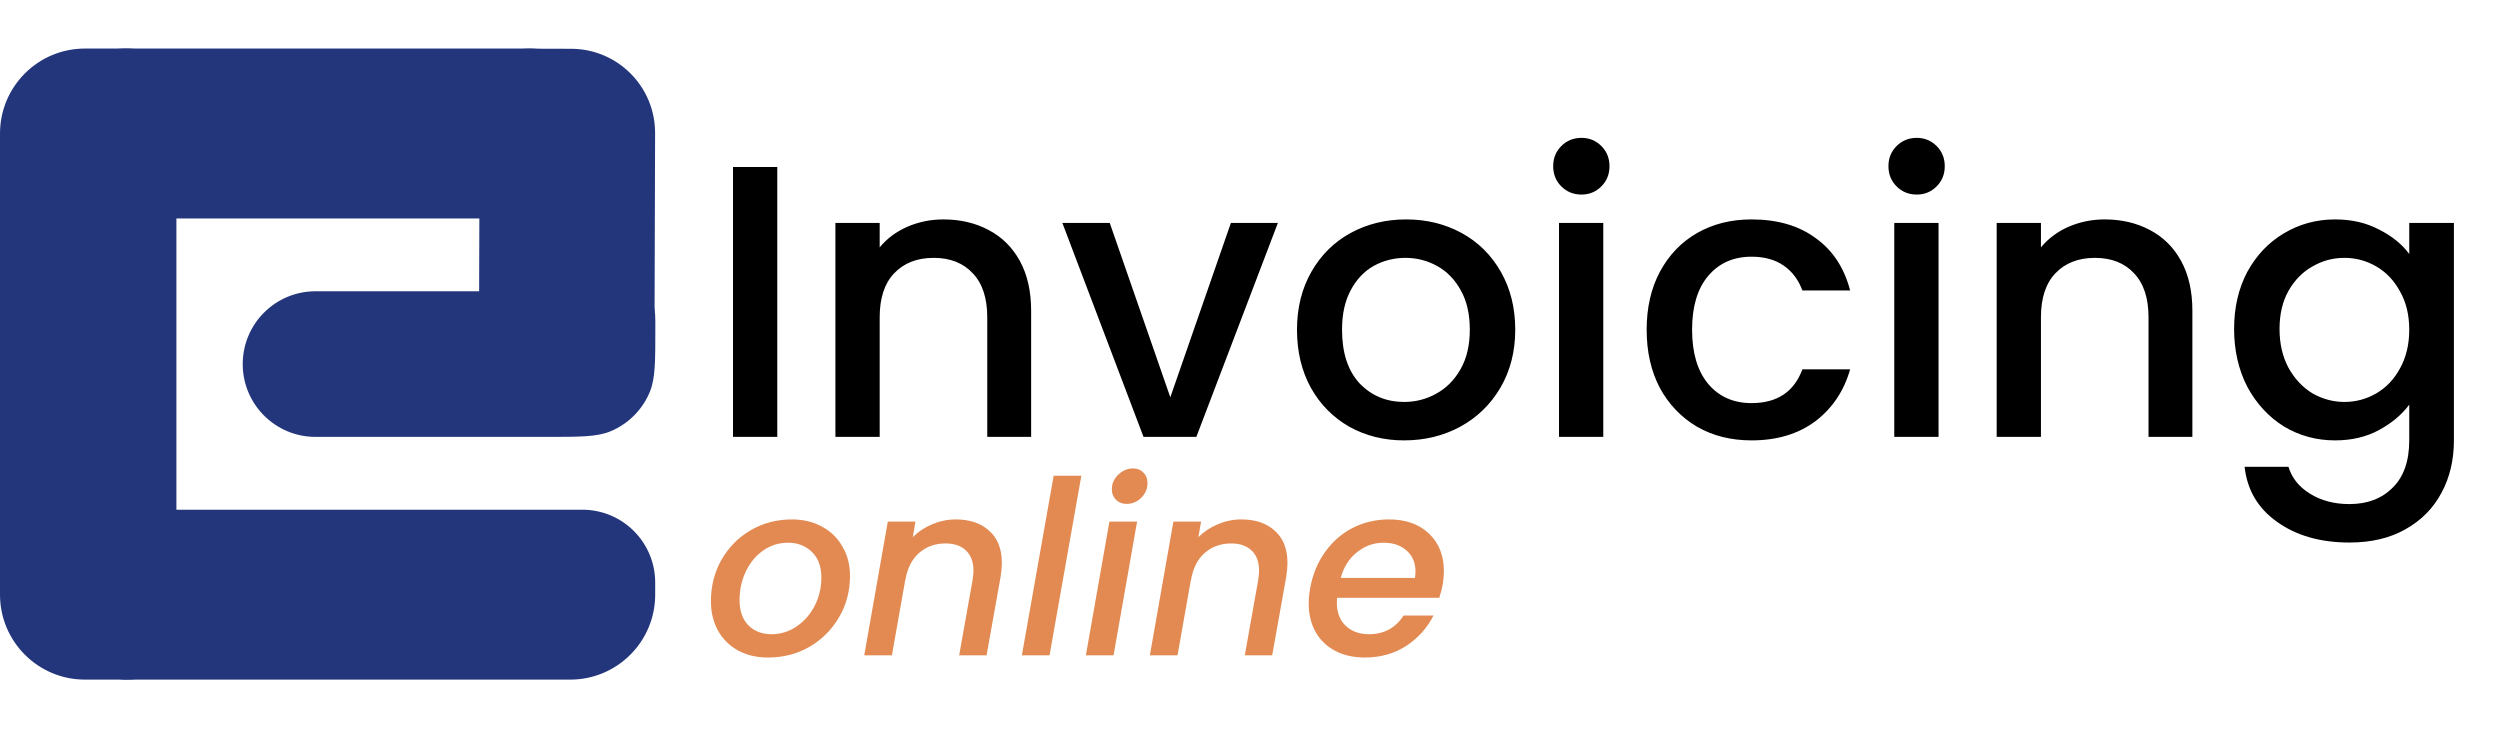
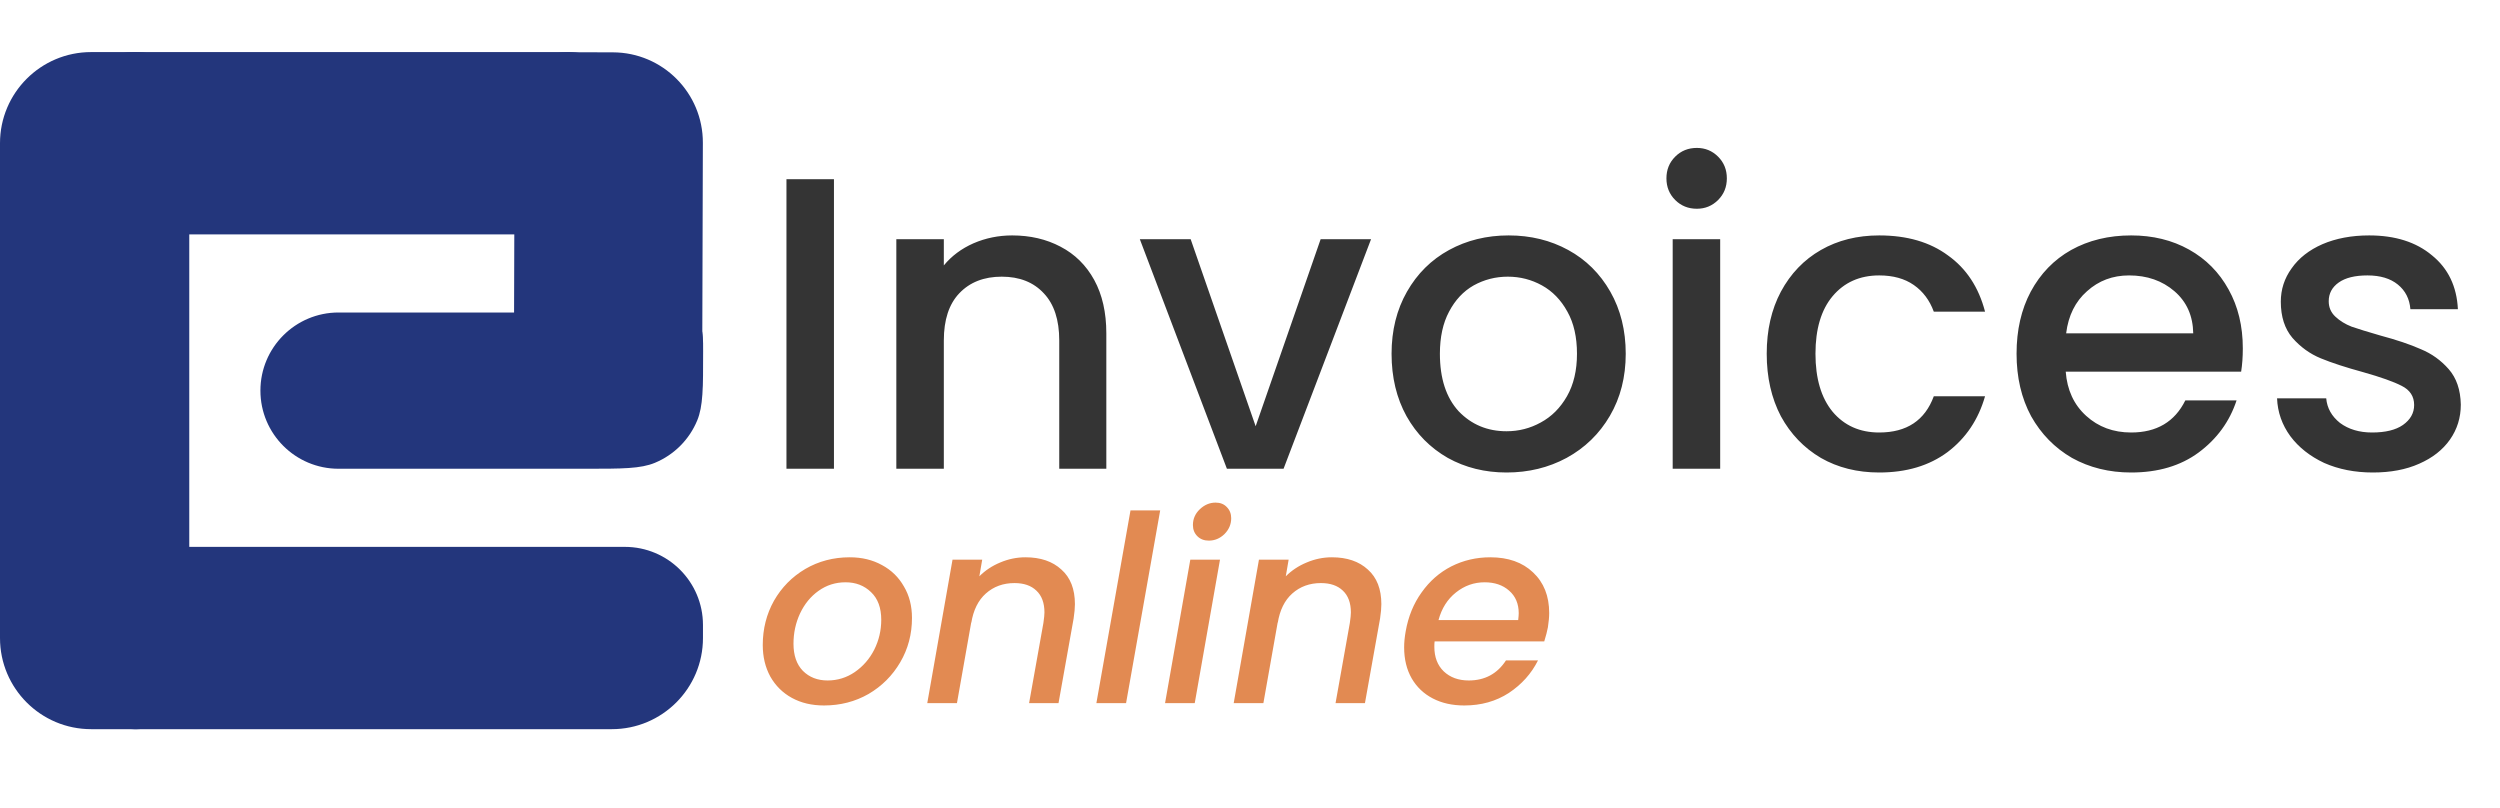
- <svg xmlns="http://www.w3.org/2000/svg" width="103" height="31" viewBox="0 0 103 31" fill="none">
+ <svg xmlns="http://www.w3.org/2000/svg" width="96" height="31" viewBox="0 0 96 31" fill="none">
  <path d="M10 15C10 13.343 11.343 12 13 12H25.5C25.966 12 26.199 12 26.383 12.076C26.628 12.178 26.822 12.372 26.924 12.617C27 12.801 27 13.034 27 13.5C27 14.898 27 15.597 26.772 16.148C26.467 16.883 25.883 17.467 25.148 17.772C24.597 18 23.898 18 22.5 18H13C11.343 18 10 16.657 10 15Z" fill="#23367C" />
  <path d="M4.153 22C4.153 21.448 4.601 21 5.153 21H23.994C25.651 21 26.994 22.343 26.994 24V24.5C26.994 26.433 25.427 28 23.494 28H5.153C4.601 28 4.153 27.552 4.153 27V22Z" fill="#23367C" />
  <path d="M21.726 16.77C20.622 16.767 19.729 15.87 19.732 14.765L19.764 4C19.767 2.895 20.665 2.002 21.769 2.005L23.536 2.01C25.449 2.015 26.995 3.571 26.99 5.484L26.963 14.785C26.959 15.889 26.061 16.782 24.957 16.779L21.726 16.77Z" fill="#23367C" />
  <rect x="23.879" y="9" width="20.764" height="7" rx="2" transform="rotate(-180 23.8791 9)" fill="#23367C" />
  <path d="M3.5 28C1.567 28 0 26.433 0 24.5L0 5.5C0 3.567 1.567 2 3.5 2H5.268C6.372 2 7.268 2.895 7.268 4L7.268 26C7.268 27.105 6.372 28 5.268 28H3.5Z" fill="#23367C" />
-   <path d="M32.024 6.88V18H30.2V6.88H32.024ZM38.867 9.04C39.56 9.04 40.179 9.184 40.723 9.472C41.277 9.76 41.709 10.187 42.019 10.752C42.328 11.317 42.483 12 42.483 12.8V18H40.675V13.072C40.675 12.283 40.477 11.68 40.083 11.264C39.688 10.837 39.149 10.624 38.467 10.624C37.784 10.624 37.24 10.837 36.835 11.264C36.44 11.68 36.243 12.283 36.243 13.072V18H34.419V9.184H36.243V10.192C36.541 9.829 36.92 9.547 37.379 9.344C37.848 9.141 38.344 9.04 38.867 9.04ZM48.217 16.368L50.713 9.184H52.649L49.289 18H47.113L43.769 9.184H45.721L48.217 16.368ZM57.852 18.144C57.02 18.144 56.268 17.957 55.596 17.584C54.924 17.2 54.396 16.667 54.012 15.984C53.628 15.291 53.436 14.491 53.436 13.584C53.436 12.688 53.633 11.893 54.028 11.2C54.423 10.507 54.962 9.973 55.644 9.6C56.327 9.227 57.09 9.04 57.932 9.04C58.775 9.04 59.538 9.227 60.22 9.6C60.903 9.973 61.441 10.507 61.836 11.2C62.231 11.893 62.428 12.688 62.428 13.584C62.428 14.48 62.225 15.275 61.82 15.968C61.415 16.661 60.86 17.2 60.156 17.584C59.463 17.957 58.695 18.144 57.852 18.144ZM57.852 16.56C58.322 16.56 58.759 16.448 59.164 16.224C59.58 16 59.916 15.664 60.172 15.216C60.428 14.768 60.556 14.224 60.556 13.584C60.556 12.944 60.434 12.405 60.188 11.968C59.943 11.52 59.617 11.184 59.212 10.96C58.807 10.736 58.37 10.624 57.9 10.624C57.431 10.624 56.993 10.736 56.588 10.96C56.194 11.184 55.879 11.52 55.644 11.968C55.41 12.405 55.292 12.944 55.292 13.584C55.292 14.533 55.532 15.269 56.012 15.792C56.503 16.304 57.116 16.56 57.852 16.56ZM65.159 8.016C64.829 8.016 64.551 7.904 64.327 7.68C64.103 7.456 63.991 7.179 63.991 6.848C63.991 6.517 64.103 6.24 64.327 6.016C64.551 5.792 64.829 5.68 65.159 5.68C65.479 5.68 65.751 5.792 65.975 6.016C66.199 6.24 66.311 6.517 66.311 6.848C66.311 7.179 66.199 7.456 65.975 7.68C65.751 7.904 65.479 8.016 65.159 8.016ZM66.055 9.184V18H64.231V9.184H66.055ZM67.842 13.584C67.842 12.677 68.023 11.883 68.386 11.2C68.759 10.507 69.271 9.973 69.922 9.6C70.573 9.227 71.319 9.04 72.162 9.04C73.229 9.04 74.109 9.296 74.802 9.808C75.506 10.309 75.981 11.029 76.226 11.968H74.258C74.098 11.531 73.842 11.189 73.49 10.944C73.138 10.699 72.695 10.576 72.162 10.576C71.415 10.576 70.818 10.843 70.37 11.376C69.933 11.899 69.714 12.635 69.714 13.584C69.714 14.533 69.933 15.275 70.37 15.808C70.818 16.341 71.415 16.608 72.162 16.608C73.218 16.608 73.917 16.144 74.258 15.216H76.226C75.97 16.112 75.49 16.827 74.786 17.36C74.082 17.883 73.207 18.144 72.162 18.144C71.319 18.144 70.573 17.957 69.922 17.584C69.271 17.2 68.759 16.667 68.386 15.984C68.023 15.291 67.842 14.491 67.842 13.584ZM78.972 8.016C78.641 8.016 78.364 7.904 78.14 7.68C77.916 7.456 77.804 7.179 77.804 6.848C77.804 6.517 77.916 6.24 78.14 6.016C78.364 5.792 78.641 5.68 78.972 5.68C79.292 5.68 79.564 5.792 79.788 6.016C80.012 6.24 80.124 6.517 80.124 6.848C80.124 7.179 80.012 7.456 79.788 7.68C79.564 7.904 79.292 8.016 78.972 8.016ZM79.868 9.184V18H78.044V9.184H79.868ZM86.71 9.04C87.404 9.04 88.022 9.184 88.567 9.472C89.121 9.76 89.553 10.187 89.862 10.752C90.172 11.317 90.326 12 90.326 12.8V18H88.519V13.072C88.519 12.283 88.321 11.68 87.927 11.264C87.532 10.837 86.993 10.624 86.311 10.624C85.628 10.624 85.084 10.837 84.678 11.264C84.284 11.68 84.087 12.283 84.087 13.072V18H82.263V9.184H84.087V10.192C84.385 9.829 84.764 9.547 85.222 9.344C85.692 9.141 86.188 9.04 86.71 9.04ZM96.205 9.04C96.888 9.04 97.49 9.179 98.013 9.456C98.546 9.723 98.963 10.059 99.261 10.464V9.184H101.101V18.144C101.101 18.955 100.93 19.675 100.589 20.304C100.248 20.944 99.752 21.445 99.101 21.808C98.461 22.171 97.693 22.352 96.797 22.352C95.603 22.352 94.611 22.069 93.821 21.504C93.032 20.949 92.584 20.192 92.477 19.232H94.285C94.424 19.691 94.717 20.059 95.165 20.336C95.624 20.624 96.168 20.768 96.797 20.768C97.533 20.768 98.125 20.544 98.573 20.096C99.032 19.648 99.261 18.997 99.261 18.144V16.672C98.952 17.088 98.531 17.44 97.997 17.728C97.475 18.005 96.877 18.144 96.205 18.144C95.437 18.144 94.733 17.952 94.093 17.568C93.464 17.173 92.963 16.629 92.589 15.936C92.227 15.232 92.045 14.437 92.045 13.552C92.045 12.667 92.227 11.883 92.589 11.2C92.963 10.517 93.464 9.989 94.093 9.616C94.733 9.232 95.437 9.04 96.205 9.04ZM99.261 13.584C99.261 12.976 99.133 12.448 98.877 12C98.632 11.552 98.306 11.211 97.901 10.976C97.496 10.741 97.058 10.624 96.589 10.624C96.12 10.624 95.683 10.741 95.277 10.976C94.872 11.2 94.541 11.536 94.285 11.984C94.04 12.421 93.917 12.944 93.917 13.552C93.917 14.16 94.04 14.693 94.285 15.152C94.541 15.611 94.872 15.963 95.277 16.208C95.693 16.443 96.13 16.56 96.589 16.56C97.058 16.56 97.496 16.443 97.901 16.208C98.306 15.973 98.632 15.632 98.877 15.184C99.133 14.725 99.261 14.192 99.261 13.584Z" fill="black" />
+   <path d="M32.024 6.88V18H30.2V6.88H32.024ZM38.867 9.04C39.56 9.04 40.179 9.184 40.723 9.472C41.277 9.76 41.709 10.187 42.019 10.752C42.328 11.317 42.483 12 42.483 12.8V18H40.675V13.072C40.675 12.283 40.477 11.68 40.083 11.264C39.688 10.837 39.149 10.624 38.467 10.624C37.784 10.624 37.24 10.837 36.835 11.264C36.44 11.68 36.243 12.283 36.243 13.072V18H34.419V9.184H36.243V10.192C36.541 9.829 36.92 9.547 37.379 9.344C37.848 9.141 38.344 9.04 38.867 9.04ZM48.217 16.368L50.713 9.184H52.649L49.289 18H47.113L43.769 9.184H45.721L48.217 16.368ZM57.852 18.144C57.02 18.144 56.268 17.957 55.596 17.584C54.924 17.2 54.396 16.667 54.012 15.984C53.628 15.291 53.436 14.491 53.436 13.584C53.436 12.688 53.633 11.893 54.028 11.2C54.423 10.507 54.962 9.973 55.644 9.6C56.327 9.227 57.09 9.04 57.932 9.04C58.775 9.04 59.538 9.227 60.22 9.6C60.903 9.973 61.441 10.507 61.836 11.2C62.231 11.893 62.428 12.688 62.428 13.584C62.428 14.48 62.225 15.275 61.82 15.968C61.415 16.661 60.86 17.2 60.156 17.584C59.463 17.957 58.695 18.144 57.852 18.144ZM57.852 16.56C58.322 16.56 58.759 16.448 59.164 16.224C59.58 16 59.916 15.664 60.172 15.216C60.428 14.768 60.556 14.224 60.556 13.584C60.556 12.944 60.434 12.405 60.188 11.968C59.943 11.52 59.617 11.184 59.212 10.96C58.807 10.736 58.37 10.624 57.9 10.624C57.431 10.624 56.993 10.736 56.588 10.96C56.194 11.184 55.879 11.52 55.644 11.968C55.41 12.405 55.292 12.944 55.292 13.584C55.292 14.533 55.532 15.269 56.012 15.792C56.503 16.304 57.116 16.56 57.852 16.56ZM65.159 8.016C64.829 8.016 64.551 7.904 64.327 7.68C64.103 7.456 63.991 7.179 63.991 6.848C63.991 6.517 64.103 6.24 64.327 6.016C64.551 5.792 64.829 5.68 65.159 5.68C65.479 5.68 65.751 5.792 65.975 6.016C66.199 6.24 66.311 6.517 66.311 6.848C66.311 7.179 66.199 7.456 65.975 7.68C65.751 7.904 65.479 8.016 65.159 8.016ZM66.055 9.184V18H64.231V9.184H66.055ZM67.842 13.584C67.842 12.677 68.023 11.883 68.386 11.2C68.759 10.507 69.271 9.973 69.922 9.6C70.573 9.227 71.319 9.04 72.162 9.04C73.229 9.04 74.109 9.296 74.802 9.808C75.506 10.309 75.981 11.029 76.226 11.968H74.258C74.098 11.531 73.842 11.189 73.49 10.944C73.138 10.699 72.695 10.576 72.162 10.576C71.415 10.576 70.818 10.843 70.37 11.376C69.933 11.899 69.714 12.635 69.714 13.584C69.714 14.533 69.933 15.275 70.37 15.808C70.818 16.341 71.415 16.608 72.162 16.608C73.218 16.608 73.917 16.144 74.258 15.216H76.226C75.97 16.112 75.49 16.827 74.786 17.36C74.082 17.883 73.207 18.144 72.162 18.144C71.319 18.144 70.573 17.957 69.922 17.584C69.271 17.2 68.759 16.667 68.386 15.984C68.023 15.291 67.842 14.491 67.842 13.584ZM86.124 13.376C86.124 13.707 86.102 14.005 86.06 14.272H79.324C79.377 14.976 79.638 15.541 80.108 15.968C80.577 16.395 81.153 16.608 81.836 16.608C82.817 16.608 83.51 16.197 83.916 15.376H85.884C85.617 16.187 85.132 16.853 84.428 17.376C83.734 17.888 82.87 18.144 81.836 18.144C80.993 18.144 80.236 17.957 79.564 17.584C78.902 17.2 78.38 16.667 77.996 15.984C77.622 15.291 77.436 14.491 77.436 13.584C77.436 12.677 77.617 11.883 77.98 11.2C78.353 10.507 78.87 9.973 79.532 9.6C80.204 9.227 80.972 9.04 81.836 9.04C82.668 9.04 83.409 9.221 84.06 9.584C84.71 9.947 85.217 10.459 85.58 11.12C85.942 11.771 86.124 12.523 86.124 13.376ZM84.22 12.8C84.209 12.128 83.969 11.589 83.5 11.184C83.03 10.779 82.449 10.576 81.756 10.576C81.126 10.576 80.588 10.779 80.14 11.184C79.692 11.579 79.425 12.117 79.34 12.8H84.22ZM91.119 18.144C90.425 18.144 89.801 18.021 89.247 17.776C88.703 17.52 88.271 17.179 87.951 16.752C87.631 16.315 87.46 15.829 87.439 15.296H89.327C89.359 15.669 89.535 15.984 89.855 16.24C90.185 16.485 90.596 16.608 91.087 16.608C91.599 16.608 91.993 16.512 92.271 16.32C92.559 16.117 92.703 15.861 92.703 15.552C92.703 15.221 92.543 14.976 92.223 14.816C91.913 14.656 91.417 14.48 90.735 14.288C90.073 14.107 89.535 13.931 89.119 13.76C88.703 13.589 88.34 13.328 88.031 12.976C87.732 12.624 87.583 12.16 87.583 11.584C87.583 11.115 87.721 10.688 87.999 10.304C88.276 9.909 88.671 9.6 89.183 9.376C89.705 9.152 90.303 9.04 90.975 9.04C91.977 9.04 92.783 9.296 93.391 9.808C94.009 10.309 94.34 10.997 94.383 11.872H92.559C92.527 11.477 92.367 11.163 92.079 10.928C91.791 10.693 91.401 10.576 90.911 10.576C90.431 10.576 90.063 10.667 89.807 10.848C89.551 11.029 89.423 11.269 89.423 11.568C89.423 11.803 89.508 12 89.679 12.16C89.849 12.32 90.057 12.448 90.303 12.544C90.548 12.629 90.911 12.741 91.391 12.88C92.031 13.051 92.553 13.227 92.959 13.408C93.375 13.579 93.732 13.835 94.031 14.176C94.329 14.517 94.484 14.971 94.495 15.536C94.495 16.037 94.356 16.485 94.079 16.88C93.801 17.275 93.407 17.584 92.895 17.808C92.393 18.032 91.801 18.144 91.119 18.144Z" fill="#343434" />
  <path d="M31.64 27.09C31.173 27.09 30.763 26.993 30.41 26.8C30.057 26.607 29.78 26.333 29.58 25.98C29.387 25.627 29.29 25.223 29.29 24.77C29.29 24.15 29.433 23.583 29.72 23.07C30.013 22.557 30.413 22.15 30.92 21.85C31.433 21.55 32.003 21.4 32.63 21.4C33.097 21.4 33.51 21.5 33.87 21.7C34.23 21.893 34.51 22.167 34.71 22.52C34.917 22.867 35.02 23.27 35.02 23.73C35.02 24.35 34.87 24.917 34.57 25.43C34.27 25.943 33.863 26.35 33.35 26.65C32.837 26.943 32.267 27.09 31.64 27.09ZM31.78 26.13C32.16 26.13 32.507 26.023 32.82 25.81C33.14 25.59 33.39 25.303 33.57 24.95C33.75 24.59 33.84 24.207 33.84 23.8C33.84 23.34 33.71 22.987 33.45 22.74C33.19 22.487 32.863 22.36 32.47 22.36C32.083 22.36 31.737 22.47 31.43 22.69C31.13 22.903 30.893 23.193 30.72 23.56C30.553 23.92 30.47 24.307 30.47 24.72C30.47 25.167 30.59 25.513 30.83 25.76C31.077 26.007 31.393 26.13 31.78 26.13ZM39.377 21.4C39.957 21.4 40.417 21.557 40.757 21.87C41.104 22.177 41.277 22.62 41.277 23.2C41.277 23.347 41.26 23.53 41.227 23.75L40.647 27H39.517L40.067 23.92C40.094 23.733 40.107 23.6 40.107 23.52C40.107 23.153 40.004 22.873 39.797 22.68C39.597 22.487 39.317 22.39 38.957 22.39C38.524 22.39 38.157 22.523 37.857 22.79C37.564 23.05 37.377 23.427 37.297 23.92V23.89L36.747 27H35.607L36.577 21.49H37.717L37.607 22.13C37.834 21.903 38.1 21.727 38.407 21.6C38.72 21.467 39.044 21.4 39.377 21.4ZM44.551 19.6L43.241 27H42.101L43.411 19.6H44.551ZM46.418 20.76C46.238 20.76 46.091 20.703 45.978 20.59C45.864 20.477 45.808 20.333 45.808 20.16C45.808 19.927 45.895 19.727 46.068 19.56C46.248 19.387 46.451 19.3 46.678 19.3C46.858 19.3 47.001 19.357 47.108 19.47C47.221 19.583 47.278 19.727 47.278 19.9C47.278 20.133 47.191 20.337 47.018 20.51C46.844 20.677 46.645 20.76 46.418 20.76ZM46.848 21.49L45.878 27H44.738L45.708 21.49H46.848ZM51.145 21.4C51.724 21.4 52.184 21.557 52.525 21.87C52.871 22.177 53.044 22.62 53.044 23.2C53.044 23.347 53.028 23.53 52.995 23.75L52.414 27H51.285L51.834 23.92C51.861 23.733 51.874 23.6 51.874 23.52C51.874 23.153 51.771 22.873 51.565 22.68C51.364 22.487 51.084 22.39 50.724 22.39C50.291 22.39 49.925 22.523 49.624 22.79C49.331 23.05 49.145 23.427 49.065 23.92V23.89L48.514 27H47.374L48.344 21.49H49.484L49.374 22.13C49.601 21.903 49.868 21.727 50.175 21.6C50.488 21.467 50.811 21.4 51.145 21.4ZM57.229 21.4C57.915 21.4 58.462 21.593 58.869 21.98C59.282 22.367 59.489 22.887 59.489 23.54C59.489 23.693 59.472 23.877 59.439 24.09C59.412 24.237 59.365 24.417 59.299 24.63H55.089C55.082 24.677 55.079 24.747 55.079 24.84C55.079 25.233 55.199 25.547 55.439 25.78C55.685 26.013 56.005 26.13 56.399 26.13C57.019 26.13 57.495 25.873 57.829 25.36H59.059C58.805 25.867 58.432 26.283 57.939 26.61C57.445 26.93 56.875 27.09 56.229 27.09C55.769 27.09 55.365 27 55.019 26.82C54.672 26.64 54.402 26.383 54.209 26.05C54.015 25.71 53.919 25.313 53.919 24.86C53.919 24.667 53.939 24.46 53.979 24.24C54.079 23.673 54.282 23.177 54.589 22.75C54.895 22.317 55.275 21.983 55.729 21.75C56.189 21.517 56.689 21.4 57.229 21.4ZM58.299 23.81C58.312 23.69 58.319 23.603 58.319 23.55C58.319 23.183 58.195 22.893 57.949 22.68C57.709 22.467 57.395 22.36 57.009 22.36C56.602 22.36 56.235 22.49 55.909 22.75C55.582 23.01 55.359 23.363 55.239 23.81H58.299Z" fill="#E28A52" />
</svg>
